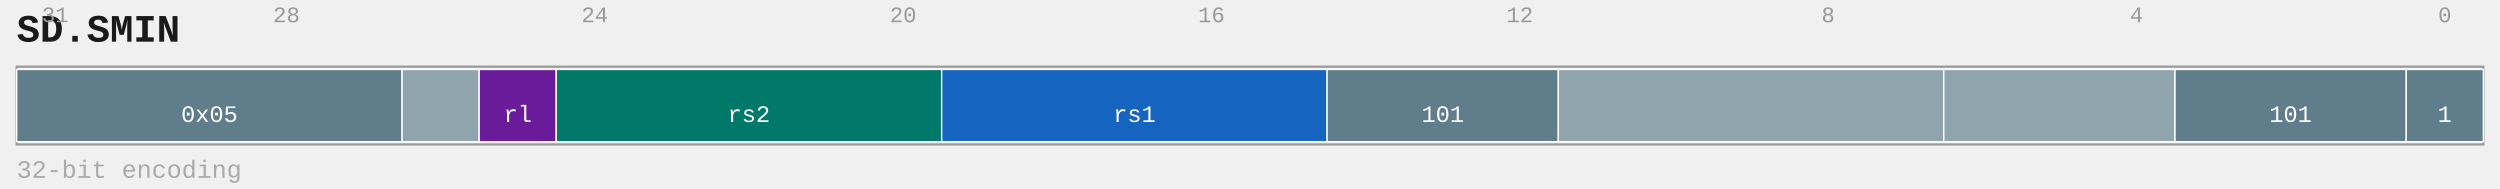
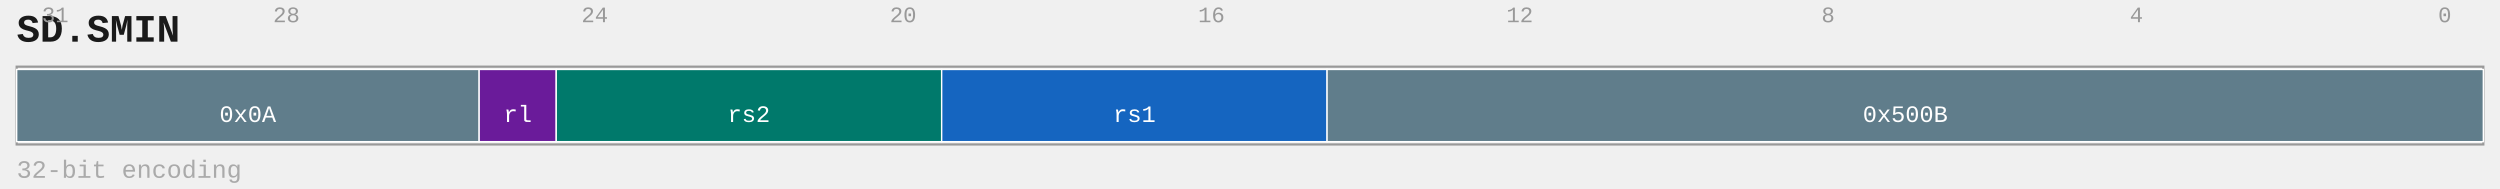
<svg xmlns="http://www.w3.org/2000/svg" viewBox="0 0 900 68" width="900" height="68">
  <defs>
    <style>
      text { font-family: 'Courier New', monospace; }
    </style>
  </defs>
  <text x="6" y="15" font-family="Helvetica Neue,Arial,sans-serif" font-weight="bold" font-size="14" fill="#1a1a1a">SD.SMIN</text>
  <text x="19.88" y="8" text-anchor="middle" font-size="8" fill="#999999">31</text>
  <text x="103.12" y="8" text-anchor="middle" font-size="8" fill="#999999">28</text>
  <text x="214.12" y="8" text-anchor="middle" font-size="8" fill="#999999">24</text>
  <text x="325.12" y="8" text-anchor="middle" font-size="8" fill="#999999">20</text>
  <text x="436.12" y="8" text-anchor="middle" font-size="8" fill="#999999">16</text>
  <text x="547.12" y="8" text-anchor="middle" font-size="8" fill="#999999">12</text>
  <text x="658.12" y="8" text-anchor="middle" font-size="8" fill="#999999">8</text>
  <text x="769.12" y="8" text-anchor="middle" font-size="8" fill="#999999">4</text>
  <text x="880.12" y="8" text-anchor="middle" font-size="8" fill="#999999">0</text>
  <rect x="6" y="24" width="888.00" height="28" fill="none" stroke="#999999" stroke-width="0.8" />
-   <rect x="6.000" y="25" width="138.750" height="26" fill="#607D8B" stroke="white" stroke-width="0.5" />
-   <text x="75.4" y="41.5" text-anchor="middle" dominant-baseline="middle" font-size="8.5" fill="white" pointer-events="none">0x05</text>
-   <rect x="144.750" y="25" width="27.750" height="26" fill="#90A4AE" stroke="white" stroke-width="0.5" />
+   <rect x="6.000" y="25" width="166.500" height="26" fill="#607D8B" stroke="white" stroke-width="0.5" />
+   <text x="89.2" y="41.5" text-anchor="middle" dominant-baseline="middle" font-size="8.5" fill="white" pointer-events="none">0x0A</text>
  <rect x="172.500" y="25" width="27.750" height="26" fill="#6A1B9A" stroke="white" stroke-width="0.5" />
  <text x="186.4" y="41.5" text-anchor="middle" dominant-baseline="middle" font-size="8.5" fill="white" pointer-events="none">rl</text>
  <rect x="200.250" y="25" width="138.750" height="26" fill="#00796B" stroke="white" stroke-width="0.5" />
  <text x="269.6" y="41.5" text-anchor="middle" dominant-baseline="middle" font-size="8.5" fill="white" pointer-events="none">rs2</text>
  <rect x="339.000" y="25" width="138.750" height="26" fill="#1565C0" stroke="white" stroke-width="0.5" />
  <text x="408.4" y="41.5" text-anchor="middle" dominant-baseline="middle" font-size="8.5" fill="white" pointer-events="none">rs1</text>
-   <rect x="477.750" y="25" width="83.250" height="26" fill="#607D8B" stroke="white" stroke-width="0.5" />
-   <text x="519.4" y="41.5" text-anchor="middle" dominant-baseline="middle" font-size="8.5" fill="white" pointer-events="none">101</text>
-   <rect x="561.000" y="25" width="138.750" height="26" fill="#90A4AE" stroke="white" stroke-width="0.5" />
-   <rect x="699.750" y="25" width="83.250" height="26" fill="#90A4AE" stroke="white" stroke-width="0.5" />
-   <rect x="783.000" y="25" width="83.250" height="26" fill="#607D8B" stroke="white" stroke-width="0.5" />
-   <text x="824.6" y="41.5" text-anchor="middle" dominant-baseline="middle" font-size="8.5" fill="white" pointer-events="none">101</text>
-   <rect x="866.250" y="25" width="27.750" height="26" fill="#607D8B" stroke="white" stroke-width="0.5" />
-   <text x="880.1" y="41.5" text-anchor="middle" dominant-baseline="middle" font-size="8.5" fill="white" pointer-events="none">1</text>
+   <rect x="477.750" y="25" width="416.250" height="26" fill="#607D8B" stroke="white" stroke-width="0.5" />
+   <text x="685.9" y="41.5" text-anchor="middle" dominant-baseline="middle" font-size="8.5" fill="white" pointer-events="none">0x500B</text>
  <text x="6" y="64" font-size="9" fill="#aaaaaa" font-family="Helvetica Neue,Arial,sans-serif">32-bit encoding</text>
</svg>
